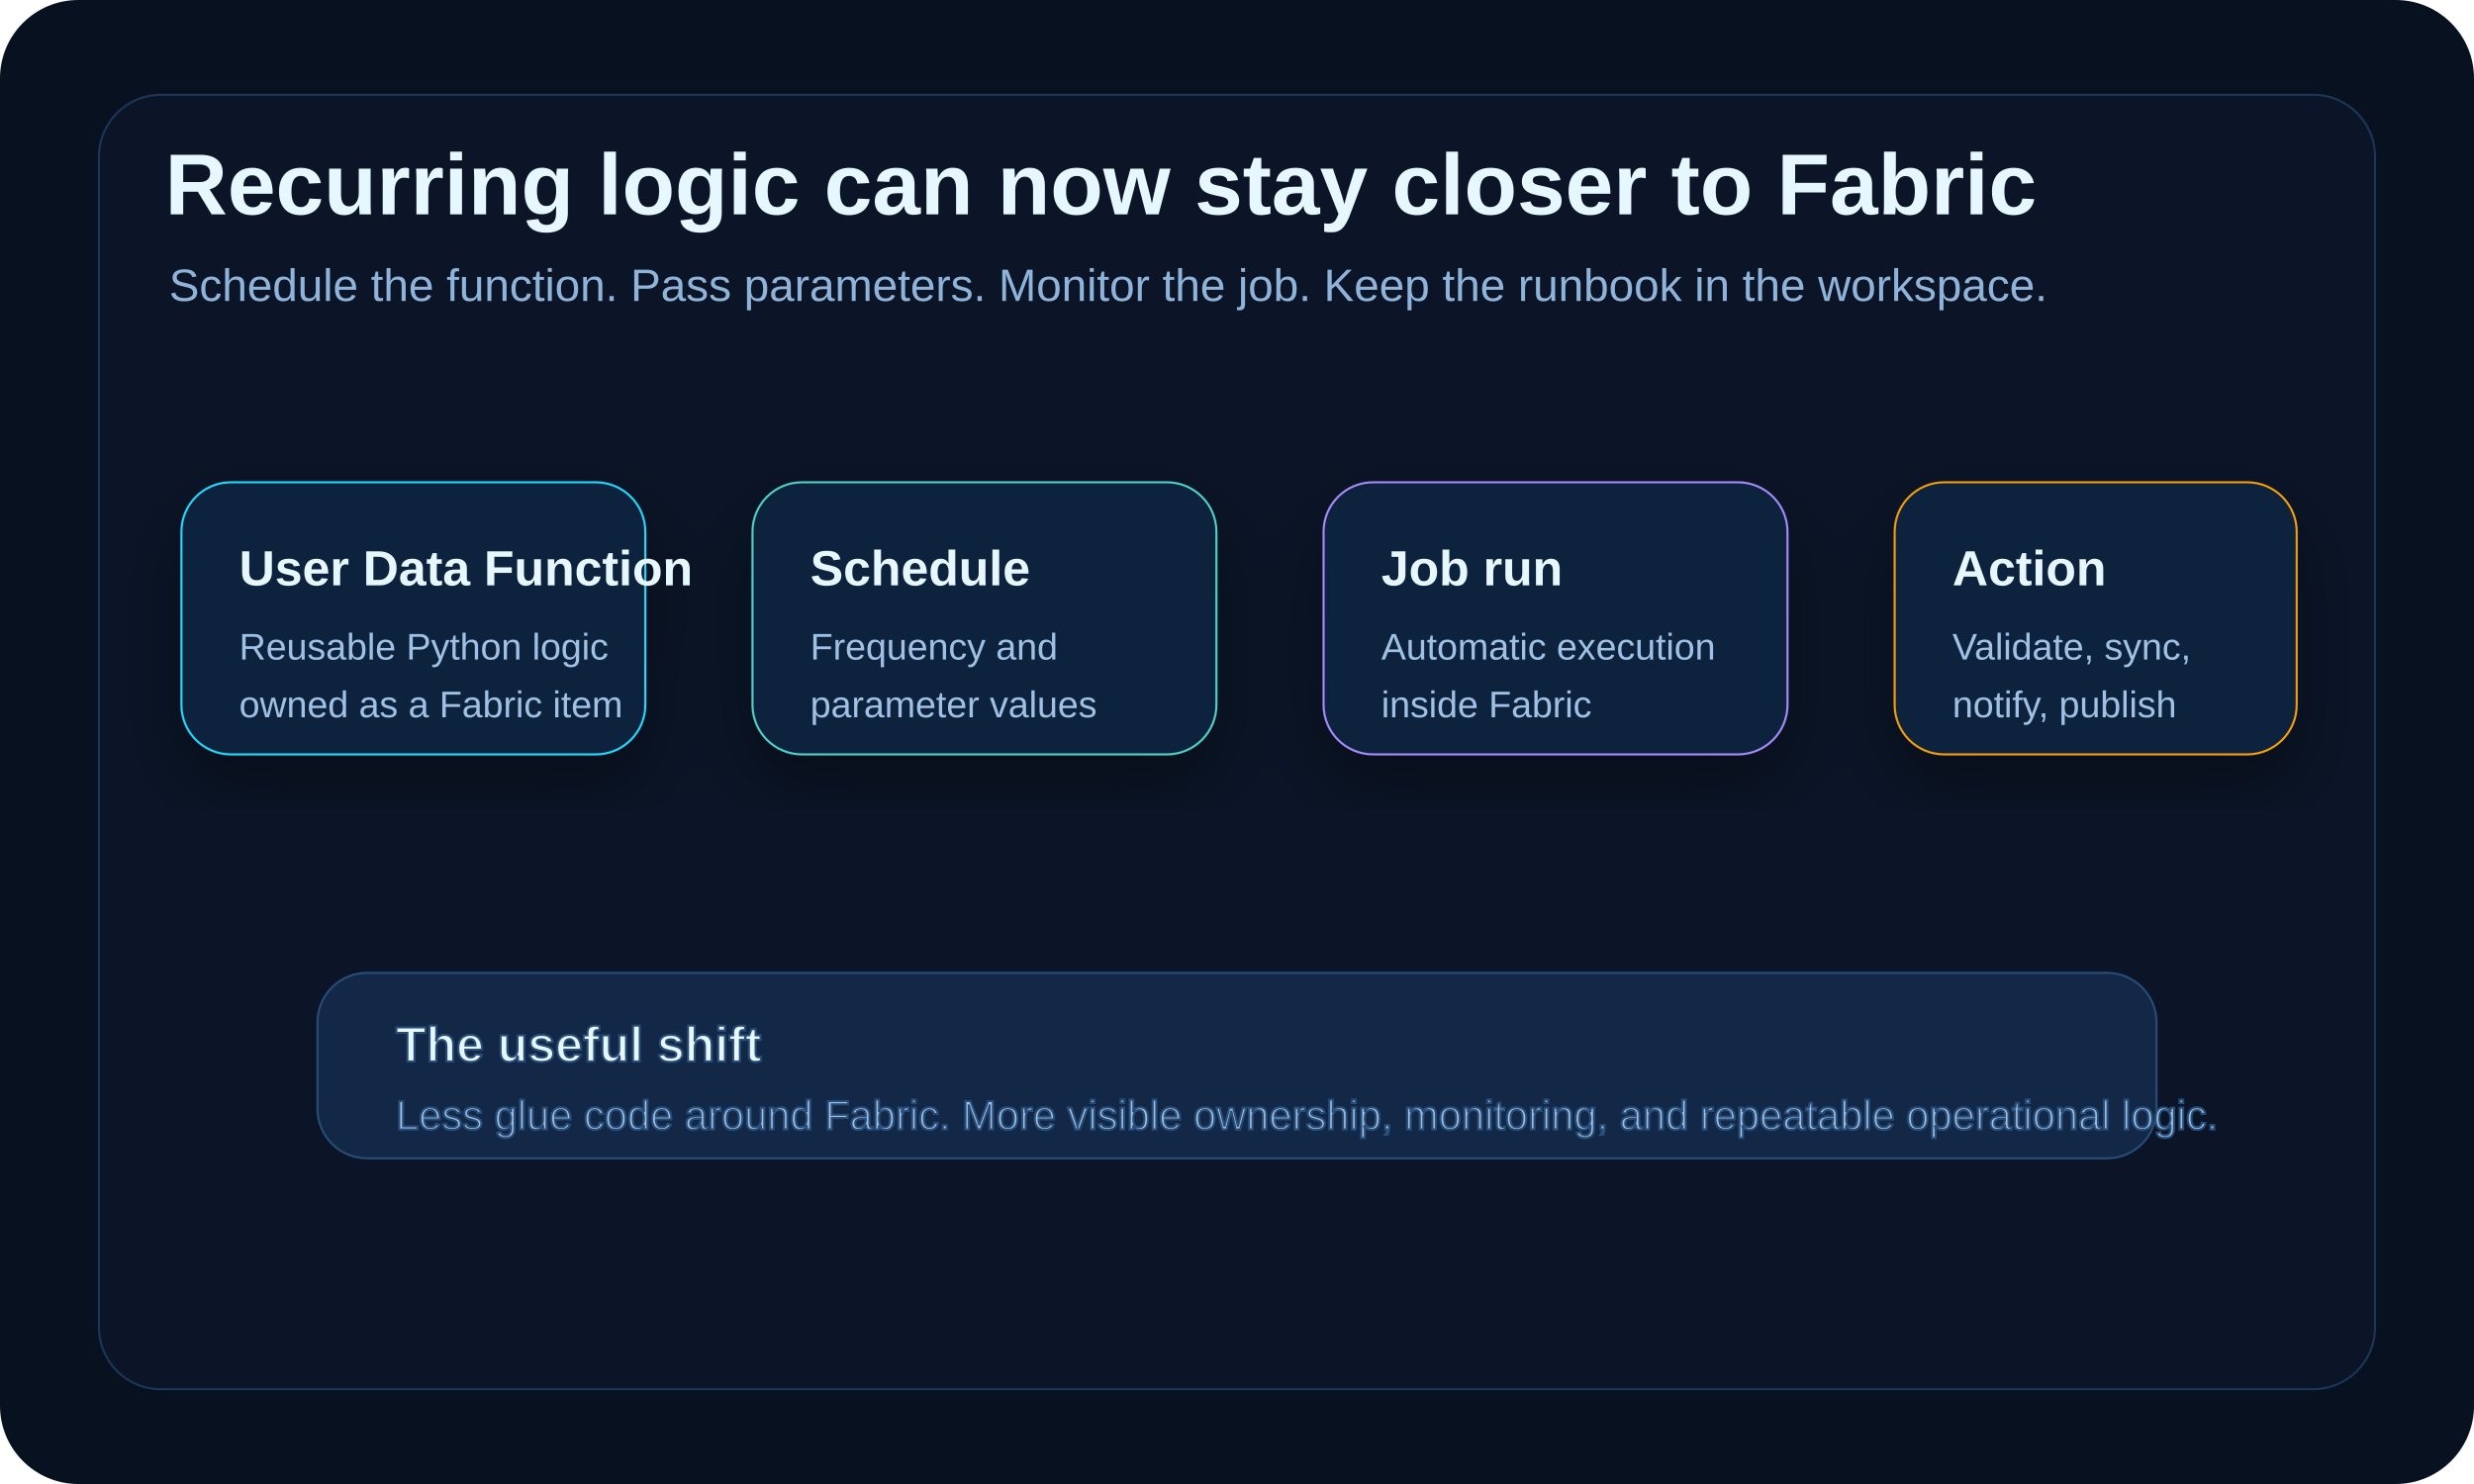
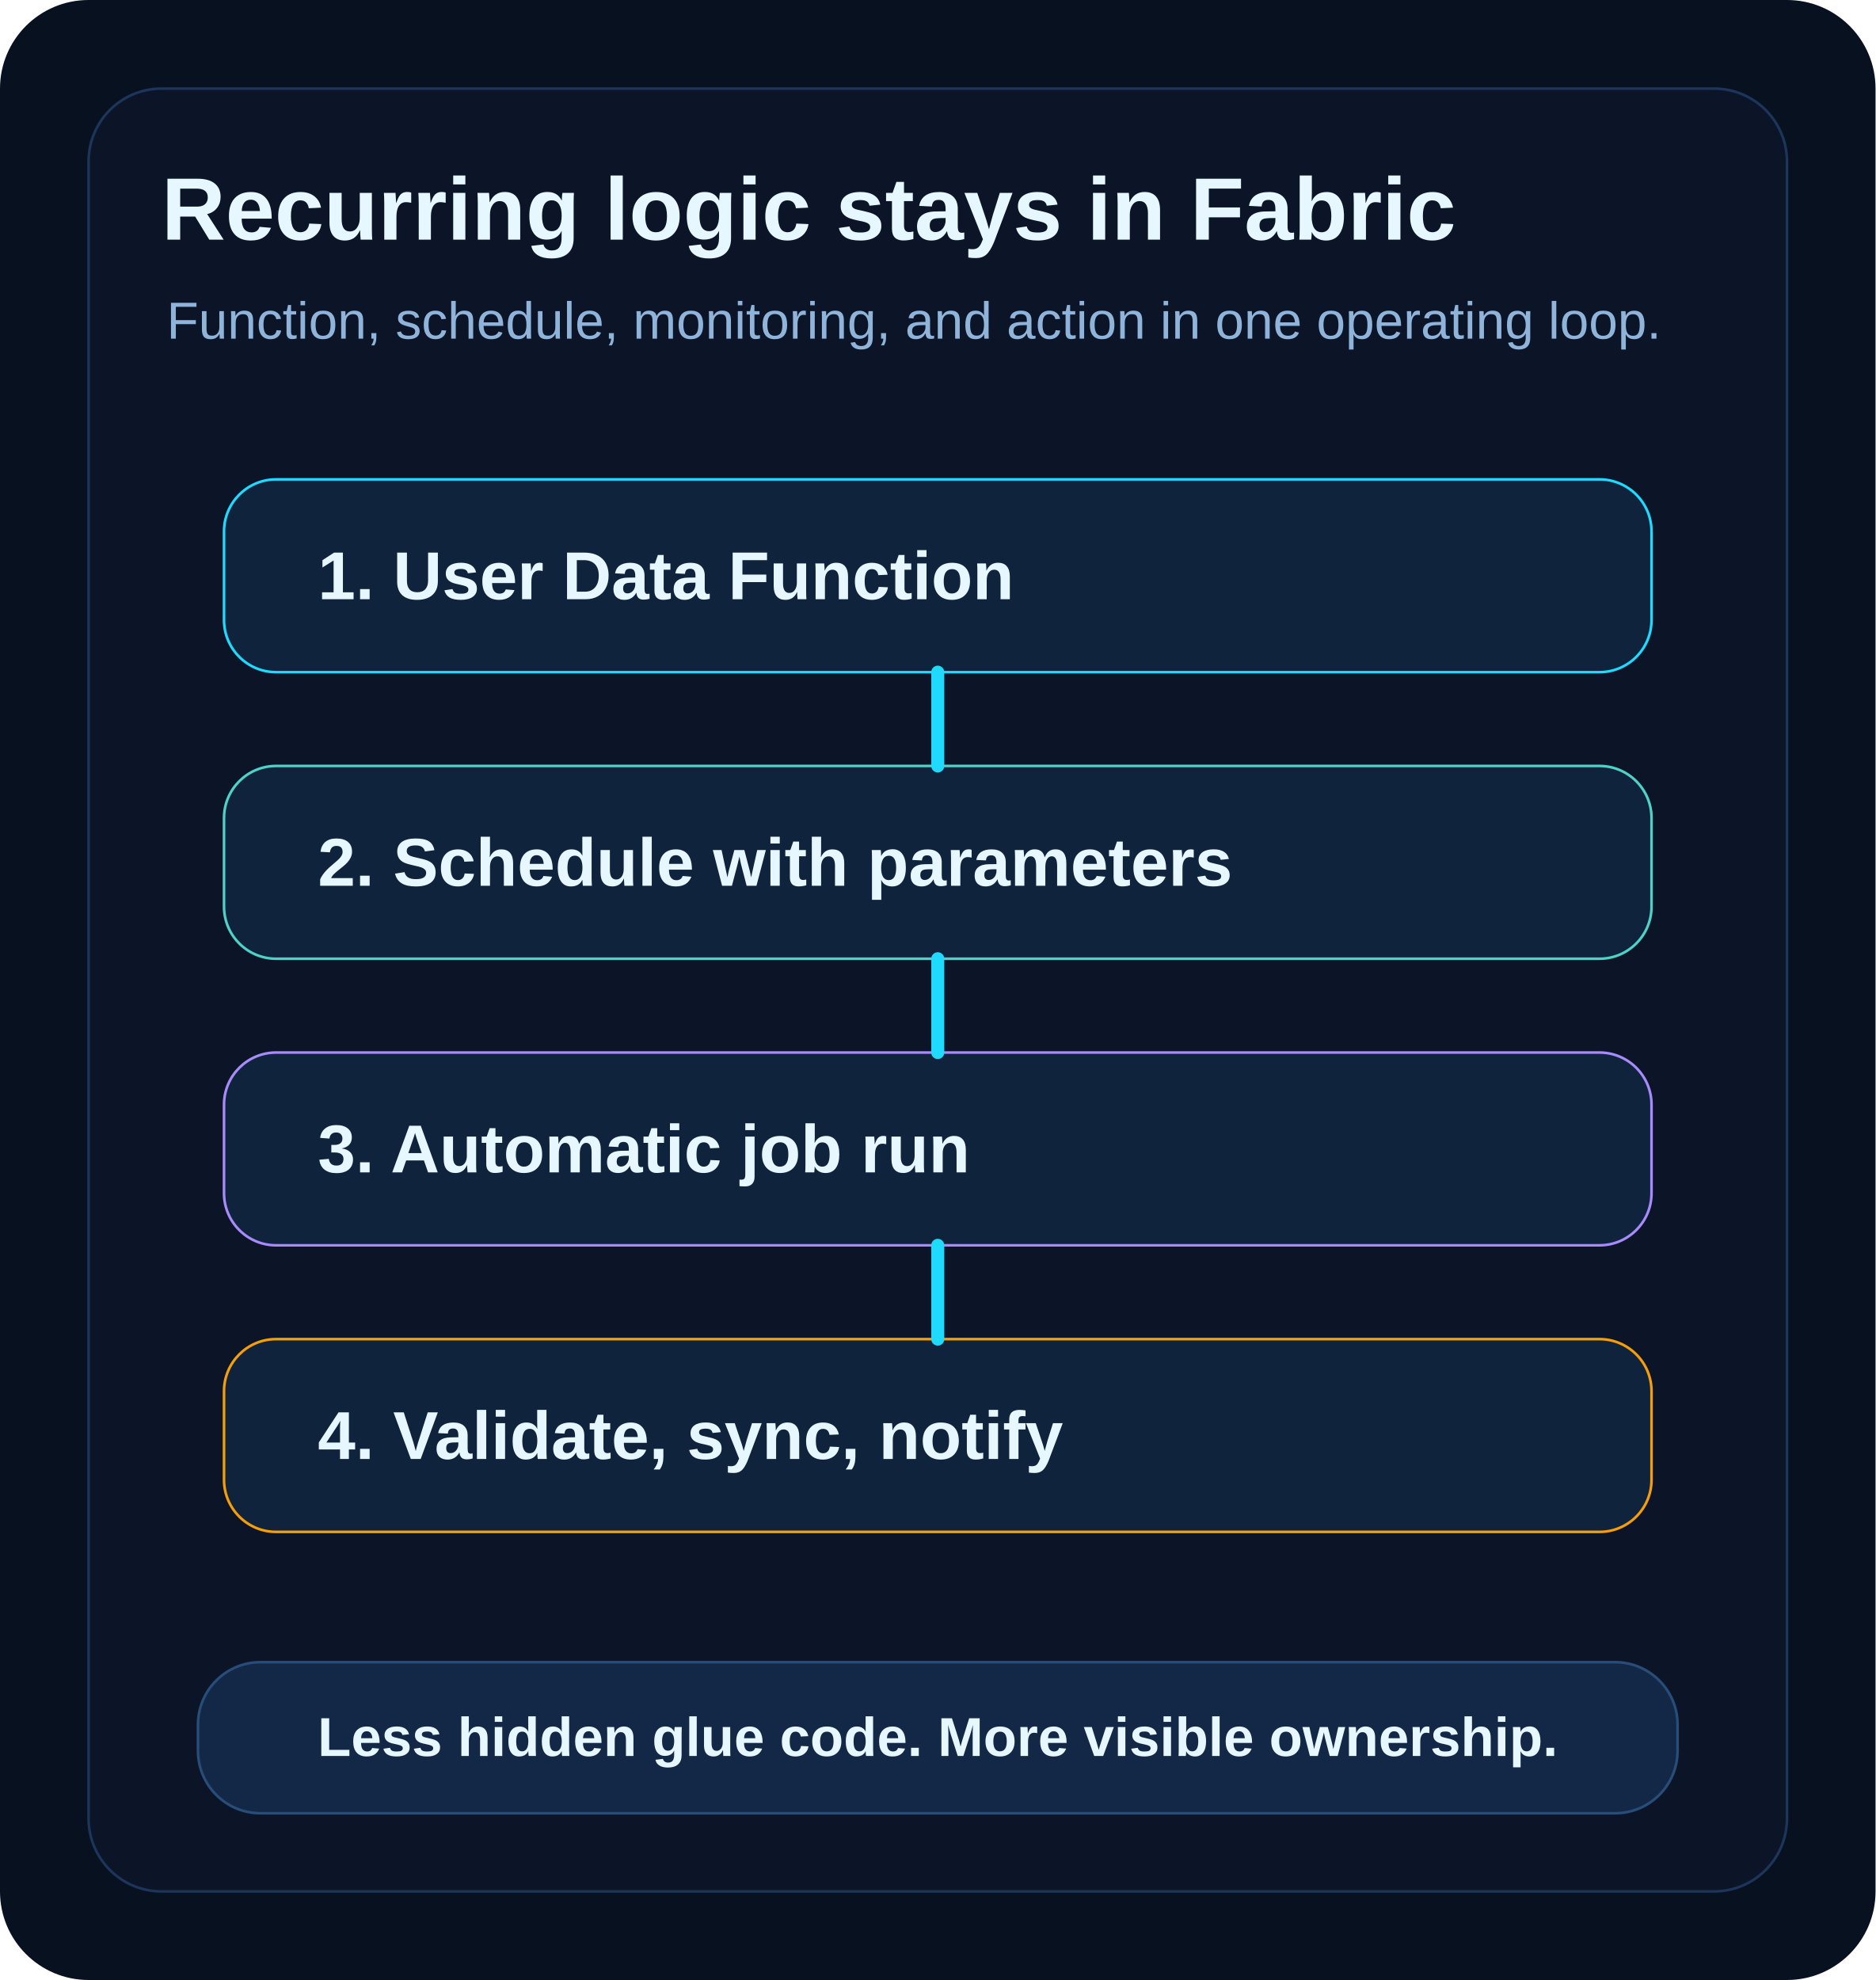
- <svg xmlns="http://www.w3.org/2000/svg" width="1200" height="720" viewBox="0 0 1200 720" role="img" aria-labelledby="title desc">
-   <rect width="1200" height="720" rx="38" fill="#07111f" />
-   <defs>
-     <linearGradient id="g" x1="0" y1="0" x2="1" y2="1">
-       <stop stop-color="#20d9ff" />
-       <stop offset="1" stop-color="#7c3aed" />
-     </linearGradient>
-     <filter id="shadow" x="-20%" y="-20%" width="140%" height="140%">
-       <feDropShadow dx="0" dy="16" stdDeviation="18" flood-color="#000" flood-opacity="0.35" />
-     </filter>
-   </defs>
-   <rect x="48" y="46" width="1104" height="628" rx="30" fill="#0b1527" stroke="#1d355a" />
-   <text x="80" y="104" fill="#e6f7ff" font-family="Arial, sans-serif" font-size="42" font-weight="700">Recurring logic can now stay closer to Fabric</text>
-   <text x="82" y="146" fill="#8fb3d9" font-family="Arial, sans-serif" font-size="22">Schedule the function. Pass parameters. Monitor the job. Keep the runbook in the workspace.</text>
-   <g filter="url(#shadow)" font-family="Arial, sans-serif">
-     <rect x="88" y="234" width="225" height="132" rx="24" fill="#10233d" stroke="#20d9ff" />
-     <text x="116" y="284" fill="#e6f7ff" font-size="24" font-weight="700">User Data Function</text>
-     <text x="116" y="320" fill="#9fc1e5" font-size="18">Reusable Python logic</text>
-     <text x="116" y="348" fill="#9fc1e5" font-size="18">owned as a Fabric item</text>
-     <rect x="365" y="234" width="225" height="132" rx="24" fill="#10233d" stroke="#4fd1c5" />
-     <text x="393" y="284" fill="#e6f7ff" font-size="24" font-weight="700">Schedule</text>
-     <text x="393" y="320" fill="#9fc1e5" font-size="18">Frequency and</text>
-     <text x="393" y="348" fill="#9fc1e5" font-size="18">parameter values</text>
-     <rect x="642" y="234" width="225" height="132" rx="24" fill="#10233d" stroke="#a78bfa" />
-     <text x="670" y="284" fill="#e6f7ff" font-size="24" font-weight="700">Job run</text>
-     <text x="670" y="320" fill="#9fc1e5" font-size="18">Automatic execution</text>
-     <text x="670" y="348" fill="#9fc1e5" font-size="18">inside Fabric</text>
-     <rect x="919" y="234" width="195" height="132" rx="24" fill="#10233d" stroke="#f59e0b" />
-     <text x="947" y="284" fill="#e6f7ff" font-size="24" font-weight="700">Action</text>
-     <text x="947" y="320" fill="#9fc1e5" font-size="18">Validate, sync,</text>
-     <text x="947" y="348" fill="#9fc1e5" font-size="18">notify, publish</text>
+ <svg xmlns="http://www.w3.org/2000/svg" width="720" height="760" viewBox="0 0 720 760" role="img" aria-labelledby="title desc">
+   <rect width="720" height="760" rx="34" fill="#07111f" />
+   <rect x="34" y="34" width="652" height="692" rx="28" fill="#0b1527" stroke="#1d355a" />
+   <text x="62" y="92" fill="#e6f7ff" font-family="Arial, sans-serif" font-size="34" font-weight="700">Recurring logic stays in Fabric</text>
+   <text x="64" y="130" fill="#8fb3d9" font-family="Arial, sans-serif" font-size="20">Function, schedule, monitoring, and action in one operating loop.</text>
+   <g font-family="Arial, sans-serif">
+     <rect x="86" y="184" width="548" height="74" rx="20" fill="#10233d" stroke="#20d9ff" />
+     <text x="122" y="230" fill="#e6f7ff" font-size="26" font-weight="700">1. User Data Function</text>
+     <rect x="86" y="294" width="548" height="74" rx="20" fill="#10233d" stroke="#4fd1c5" />
+     <text x="122" y="340" fill="#e6f7ff" font-size="26" font-weight="700">2. Schedule with parameters</text>
+     <rect x="86" y="404" width="548" height="74" rx="20" fill="#10233d" stroke="#a78bfa" />
+     <text x="122" y="450" fill="#e6f7ff" font-size="26" font-weight="700">3. Automatic job run</text>
+     <rect x="86" y="514" width="548" height="74" rx="20" fill="#10233d" stroke="#f59e0b" />
+     <text x="122" y="560" fill="#e6f7ff" font-size="26" font-weight="700">4. Validate, sync, notify</text>
  </g>
-   <g stroke="url(#g)" stroke-width="5" fill="none" stroke-linecap="round">
-     <path d="M313 300 H365" />
-     <path d="M590 300 H642" />
-     <path d="M867 300 H919" />
-   </g>
-   <g fill="#132846" stroke="#284d78" font-family="Arial, sans-serif">
-     <rect x="154" y="472" width="892" height="90" rx="24" />
-     <text x="192" y="515" fill="#e6f7ff" font-size="24" font-weight="700">The useful shift</text>
-     <text x="192" y="548" fill="#9fc1e5" font-size="20">Less glue code around Fabric. More visible ownership, monitoring, and repeatable operational logic.</text>
-   </g>
+   <path d="M360 258 V294 M360 368 V404 M360 478 V514" stroke="#20d9ff" stroke-width="5" stroke-linecap="round" />
+   <rect x="76" y="638" width="568" height="58" rx="24" fill="#132846" stroke="#284d78" />
+   <text x="360" y="674" fill="#e6f7ff" text-anchor="middle" font-family="Arial, sans-serif" font-size="21" font-weight="700">Less hidden glue code. More visible ownership.</text>
</svg>
